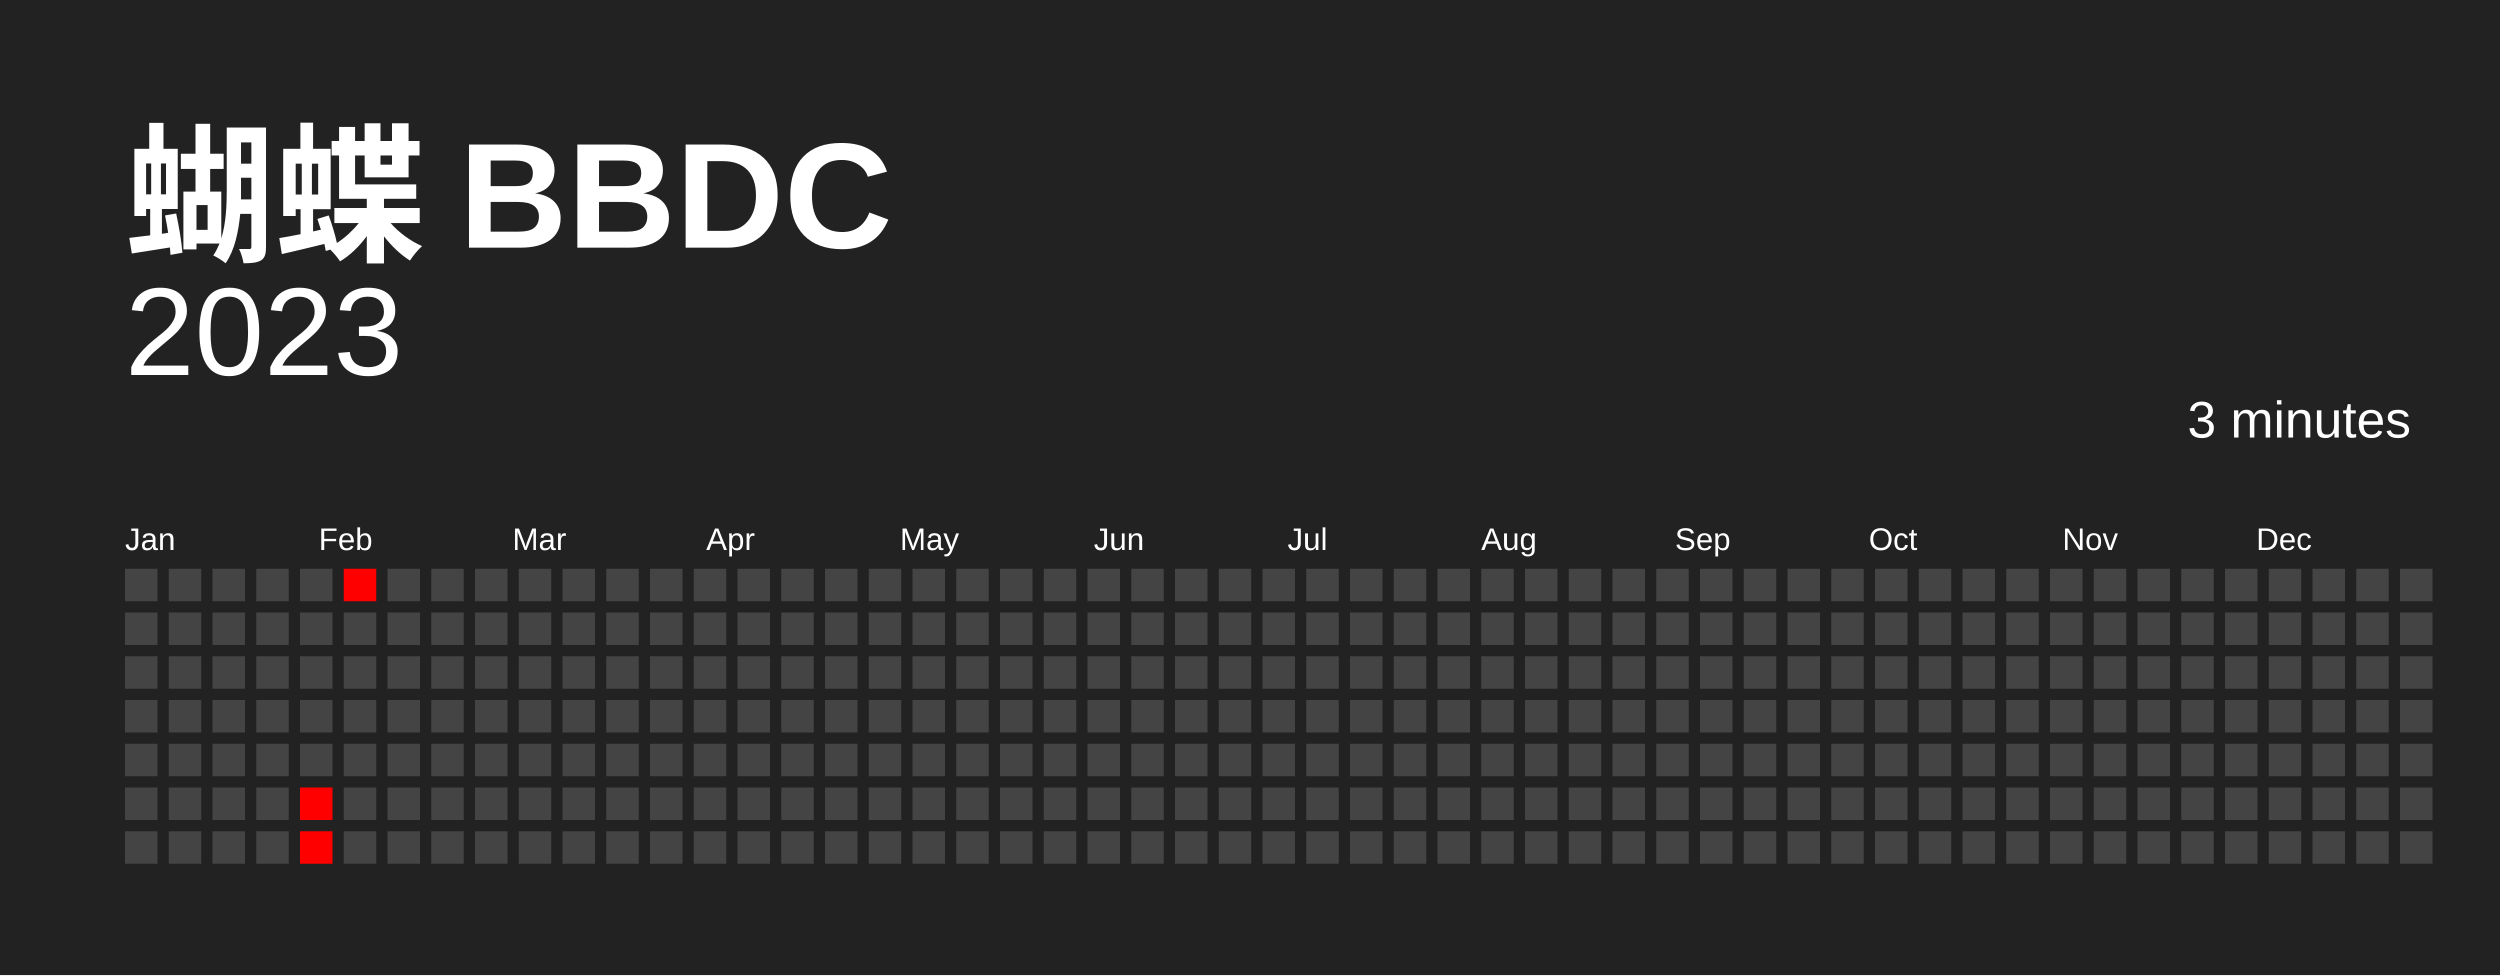
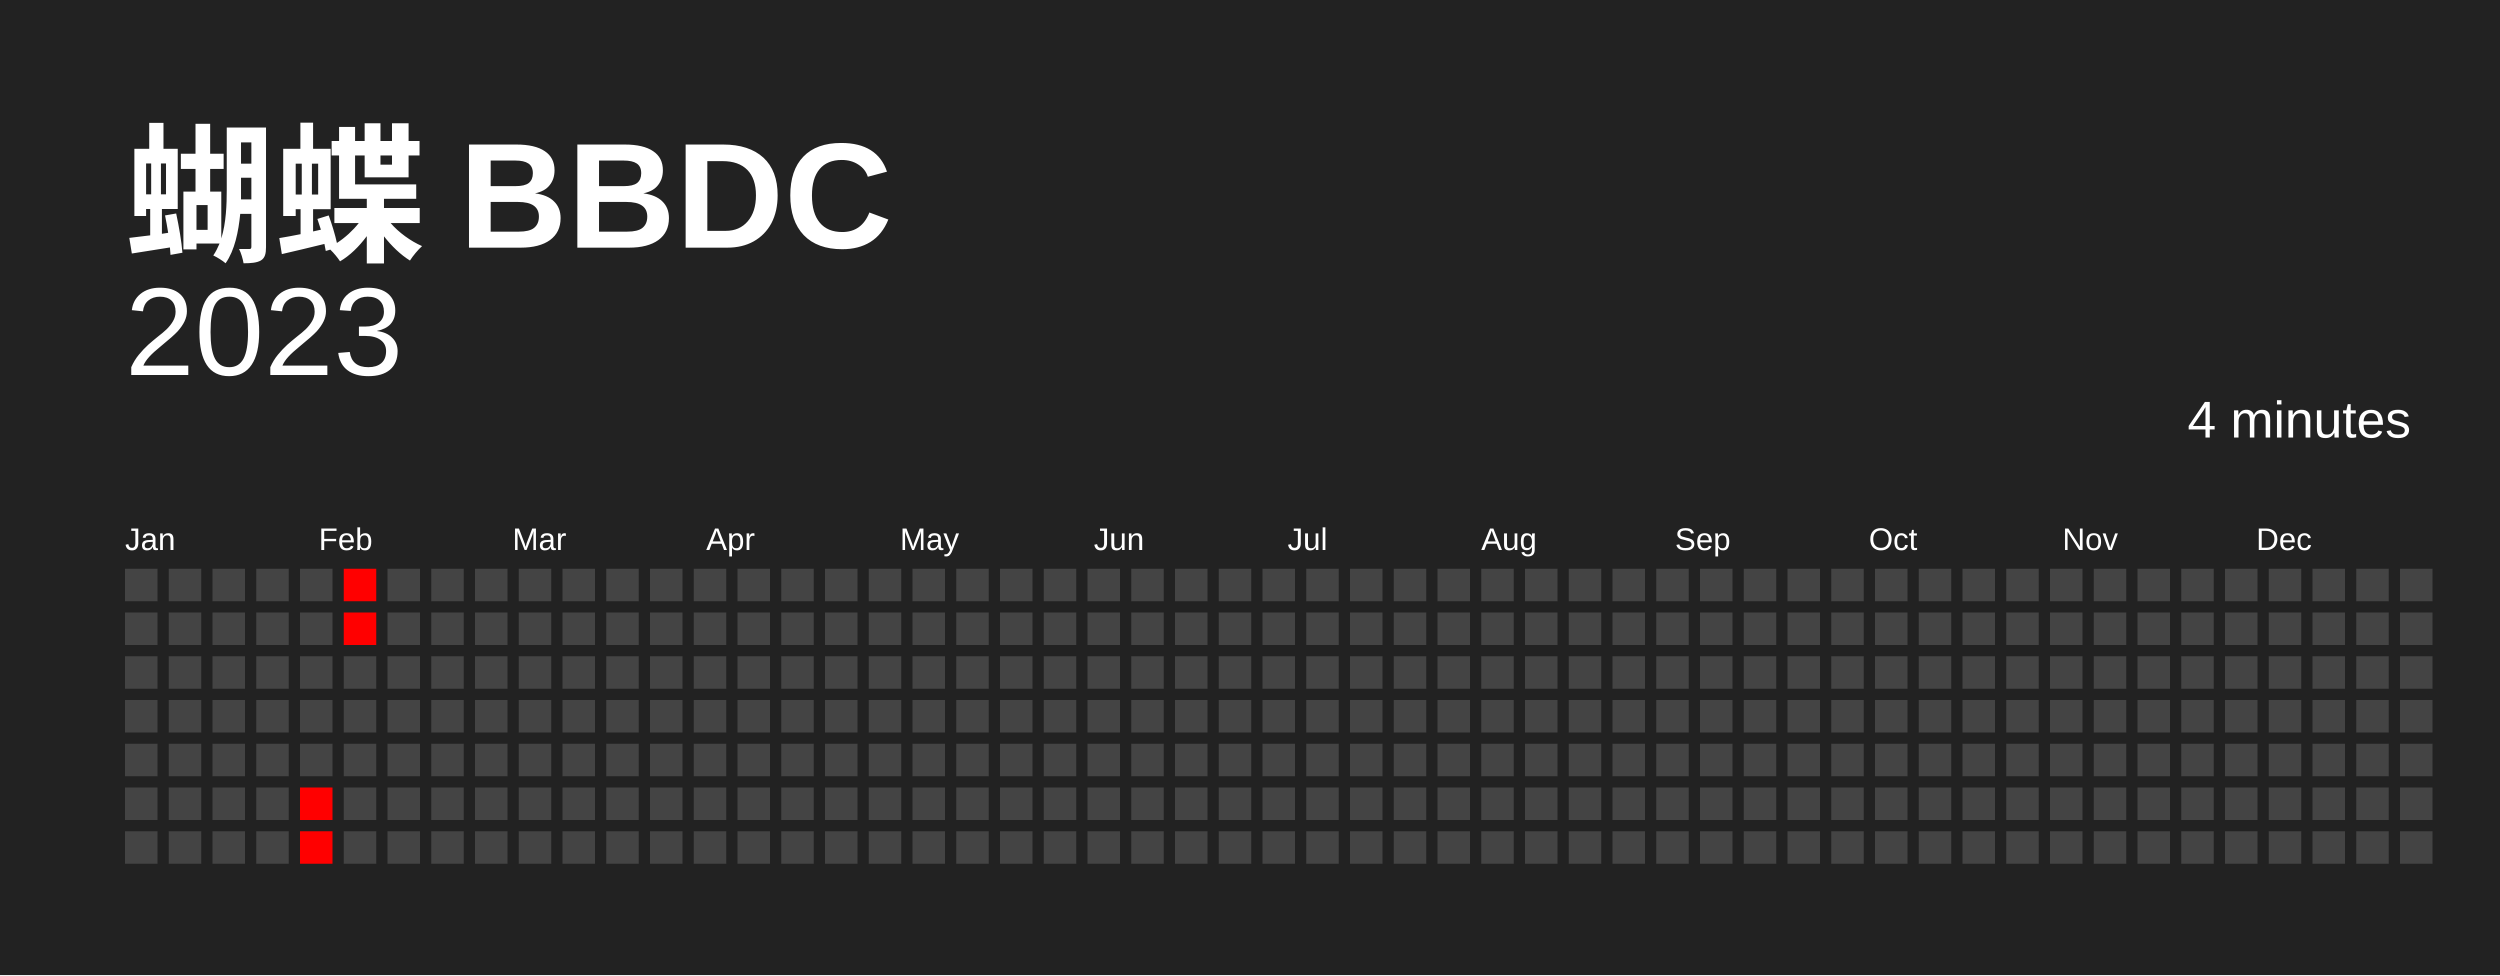
<svg xmlns="http://www.w3.org/2000/svg" baseProfile="full" height="78mm" version="1.1" viewBox="0,0,200,78" width="200mm">
  <defs />
  <rect fill="#222222" height="78" width="200" x="0" y="0" />
  <text fill="#FFFFFF" style="font-size:12px; font-family:Arial; font-weight:bold;" x="10" y="20">蝴蝶 BBDC</text>
  <text alignment-baseline="hanging" fill="#FFFFFF" style="font-size:10.0px; font-family:Arial;" x="10" y="30">2023</text>
-   <text alignment-baseline="hanging" fill="#FFFFFF" style="font-size:4.125px; font-family:Arial;" x="175" y="35">3 minutes</text>
+   <text alignment-baseline="hanging" fill="#FFFFFF" style="font-size:4.125px; font-family:Arial;" x="175" y="35">4 minutes</text>
  <text fill="#FFFFFF" style="font-size:2.5px; font-family:Arial" x="10.0" y="44">Jan</text>
  <text fill="#FFFFFF" style="font-size:2.5px; font-family:Arial" x="25.5" y="44">Feb</text>
  <text fill="#FFFFFF" style="font-size:2.5px; font-family:Arial" x="41.0" y="44">Mar</text>
  <text fill="#FFFFFF" style="font-size:2.5px; font-family:Arial" x="56.5" y="44">Apr</text>
  <text fill="#FFFFFF" style="font-size:2.5px; font-family:Arial" x="72.0" y="44">May</text>
  <text fill="#FFFFFF" style="font-size:2.5px; font-family:Arial" x="87.5" y="44">Jun</text>
  <text fill="#FFFFFF" style="font-size:2.5px; font-family:Arial" x="103.0" y="44">Jul</text>
  <text fill="#FFFFFF" style="font-size:2.5px; font-family:Arial" x="118.5" y="44">Aug</text>
  <text fill="#FFFFFF" style="font-size:2.5px; font-family:Arial" x="134.0" y="44">Sep</text>
  <text fill="#FFFFFF" style="font-size:2.5px; font-family:Arial" x="149.5" y="44">Oct</text>
  <text fill="#FFFFFF" style="font-size:2.5px; font-family:Arial" x="165.0" y="44">Nov</text>
  <text fill="#FFFFFF" style="font-size:2.5px; font-family:Arial" x="180.5" y="44">Dec</text>
  <rect fill="#444444" height="2.6" width="2.6" x="10.0" y="45.5" />
  <rect fill="#444444" height="2.6" width="2.6" x="10.0" y="49.0" />
  <rect fill="#444444" height="2.6" width="2.6" x="10.0" y="52.5" />
  <rect fill="#444444" height="2.6" width="2.6" x="10.0" y="56.0" />
  <rect fill="#444444" height="2.6" width="2.6" x="10.0" y="59.5" />
  <rect fill="#444444" height="2.6" width="2.6" x="10.0" y="63.0" />
  <rect fill="#444444" height="2.6" width="2.6" x="10.0" y="66.5" />
  <rect fill="#444444" height="2.6" width="2.6" x="13.5" y="45.5" />
  <rect fill="#444444" height="2.6" width="2.6" x="13.5" y="49.0" />
  <rect fill="#444444" height="2.6" width="2.6" x="13.5" y="52.5" />
  <rect fill="#444444" height="2.6" width="2.6" x="13.5" y="56.0" />
  <rect fill="#444444" height="2.6" width="2.6" x="13.5" y="59.5" />
  <rect fill="#444444" height="2.6" width="2.6" x="13.5" y="63.0" />
  <rect fill="#444444" height="2.6" width="2.6" x="13.5" y="66.5" />
  <rect fill="#444444" height="2.6" width="2.6" x="17.0" y="45.5" />
  <rect fill="#444444" height="2.6" width="2.6" x="17.0" y="49.0" />
  <rect fill="#444444" height="2.6" width="2.6" x="17.0" y="52.5" />
  <rect fill="#444444" height="2.6" width="2.6" x="17.0" y="56.0" />
  <rect fill="#444444" height="2.6" width="2.6" x="17.0" y="59.5" />
  <rect fill="#444444" height="2.6" width="2.6" x="17.0" y="63.0" />
  <rect fill="#444444" height="2.6" width="2.6" x="17.0" y="66.5" />
  <rect fill="#444444" height="2.6" width="2.6" x="20.5" y="45.5" />
  <rect fill="#444444" height="2.6" width="2.6" x="20.5" y="49.0" />
  <rect fill="#444444" height="2.6" width="2.6" x="20.5" y="52.5" />
  <rect fill="#444444" height="2.6" width="2.6" x="20.5" y="56.0" />
  <rect fill="#444444" height="2.6" width="2.6" x="20.5" y="59.5" />
  <rect fill="#444444" height="2.6" width="2.6" x="20.5" y="63.0" />
  <rect fill="#444444" height="2.6" width="2.6" x="20.5" y="66.5" />
  <rect fill="#444444" height="2.6" width="2.6" x="24.0" y="45.5" />
  <rect fill="#444444" height="2.6" width="2.6" x="24.0" y="49.0" />
  <rect fill="#444444" height="2.6" width="2.6" x="24.0" y="52.5" />
  <rect fill="#444444" height="2.6" width="2.6" x="24.0" y="56.0" />
  <rect fill="#444444" height="2.6" width="2.6" x="24.0" y="59.5" />
  <rect fill="#ff0000" height="2.6" width="2.6" x="24.0" y="63.0" />
  <rect fill="#ff0000" height="2.6" width="2.6" x="24.0" y="66.5" />
  <rect fill="#ff0000" height="2.6" width="2.6" x="27.5" y="45.5" />
-   <rect fill="#444444" height="2.6" width="2.6" x="27.5" y="49.0" />
+   <rect fill="#ff0000" height="2.6" width="2.6" x="27.5" y="49.0" />
  <rect fill="#444444" height="2.6" width="2.6" x="27.5" y="52.5" />
  <rect fill="#444444" height="2.6" width="2.6" x="27.5" y="56.0" />
  <rect fill="#444444" height="2.6" width="2.6" x="27.5" y="59.5" />
  <rect fill="#444444" height="2.6" width="2.6" x="27.5" y="63.0" />
  <rect fill="#444444" height="2.6" width="2.6" x="27.5" y="66.5" />
  <rect fill="#444444" height="2.6" width="2.6" x="31.0" y="45.5" />
  <rect fill="#444444" height="2.6" width="2.6" x="31.0" y="49.0" />
  <rect fill="#444444" height="2.6" width="2.6" x="31.0" y="52.5" />
  <rect fill="#444444" height="2.6" width="2.6" x="31.0" y="56.0" />
  <rect fill="#444444" height="2.6" width="2.6" x="31.0" y="59.5" />
  <rect fill="#444444" height="2.6" width="2.6" x="31.0" y="63.0" />
  <rect fill="#444444" height="2.6" width="2.6" x="31.0" y="66.5" />
  <rect fill="#444444" height="2.6" width="2.6" x="34.5" y="45.5" />
  <rect fill="#444444" height="2.6" width="2.6" x="34.5" y="49.0" />
  <rect fill="#444444" height="2.6" width="2.6" x="34.5" y="52.5" />
  <rect fill="#444444" height="2.6" width="2.6" x="34.5" y="56.0" />
  <rect fill="#444444" height="2.6" width="2.6" x="34.5" y="59.5" />
  <rect fill="#444444" height="2.6" width="2.6" x="34.5" y="63.0" />
  <rect fill="#444444" height="2.6" width="2.6" x="34.5" y="66.5" />
  <rect fill="#444444" height="2.6" width="2.6" x="38.0" y="45.5" />
  <rect fill="#444444" height="2.6" width="2.6" x="38.0" y="49.0" />
  <rect fill="#444444" height="2.6" width="2.6" x="38.0" y="52.5" />
  <rect fill="#444444" height="2.6" width="2.6" x="38.0" y="56.0" />
  <rect fill="#444444" height="2.6" width="2.6" x="38.0" y="59.5" />
  <rect fill="#444444" height="2.6" width="2.6" x="38.0" y="63.0" />
  <rect fill="#444444" height="2.6" width="2.6" x="38.0" y="66.5" />
  <rect fill="#444444" height="2.6" width="2.6" x="41.5" y="45.5" />
  <rect fill="#444444" height="2.6" width="2.6" x="41.5" y="49.0" />
  <rect fill="#444444" height="2.6" width="2.6" x="41.5" y="52.5" />
  <rect fill="#444444" height="2.6" width="2.6" x="41.5" y="56.0" />
  <rect fill="#444444" height="2.6" width="2.6" x="41.5" y="59.5" />
  <rect fill="#444444" height="2.6" width="2.6" x="41.5" y="63.0" />
  <rect fill="#444444" height="2.6" width="2.6" x="41.5" y="66.5" />
  <rect fill="#444444" height="2.6" width="2.6" x="45.0" y="45.5" />
  <rect fill="#444444" height="2.6" width="2.6" x="45.0" y="49.0" />
  <rect fill="#444444" height="2.6" width="2.6" x="45.0" y="52.5" />
  <rect fill="#444444" height="2.6" width="2.6" x="45.0" y="56.0" />
  <rect fill="#444444" height="2.6" width="2.6" x="45.0" y="59.5" />
  <rect fill="#444444" height="2.6" width="2.6" x="45.0" y="63.0" />
  <rect fill="#444444" height="2.6" width="2.6" x="45.0" y="66.5" />
  <rect fill="#444444" height="2.6" width="2.6" x="48.5" y="45.5" />
  <rect fill="#444444" height="2.6" width="2.6" x="48.5" y="49.0" />
  <rect fill="#444444" height="2.6" width="2.6" x="48.5" y="52.5" />
  <rect fill="#444444" height="2.6" width="2.6" x="48.5" y="56.0" />
  <rect fill="#444444" height="2.6" width="2.6" x="48.5" y="59.5" />
  <rect fill="#444444" height="2.6" width="2.6" x="48.5" y="63.0" />
  <rect fill="#444444" height="2.6" width="2.6" x="48.5" y="66.5" />
  <rect fill="#444444" height="2.6" width="2.6" x="52.0" y="45.5" />
  <rect fill="#444444" height="2.6" width="2.6" x="52.0" y="49.0" />
  <rect fill="#444444" height="2.6" width="2.6" x="52.0" y="52.5" />
  <rect fill="#444444" height="2.6" width="2.6" x="52.0" y="56.0" />
  <rect fill="#444444" height="2.6" width="2.6" x="52.0" y="59.5" />
  <rect fill="#444444" height="2.6" width="2.6" x="52.0" y="63.0" />
  <rect fill="#444444" height="2.6" width="2.6" x="52.0" y="66.5" />
  <rect fill="#444444" height="2.6" width="2.6" x="55.5" y="45.5" />
  <rect fill="#444444" height="2.6" width="2.6" x="55.5" y="49.0" />
  <rect fill="#444444" height="2.6" width="2.6" x="55.5" y="52.5" />
  <rect fill="#444444" height="2.6" width="2.6" x="55.5" y="56.0" />
  <rect fill="#444444" height="2.6" width="2.6" x="55.5" y="59.5" />
  <rect fill="#444444" height="2.6" width="2.6" x="55.5" y="63.0" />
  <rect fill="#444444" height="2.6" width="2.6" x="55.5" y="66.5" />
  <rect fill="#444444" height="2.6" width="2.6" x="59.0" y="45.5" />
  <rect fill="#444444" height="2.6" width="2.6" x="59.0" y="49.0" />
  <rect fill="#444444" height="2.6" width="2.6" x="59.0" y="52.5" />
  <rect fill="#444444" height="2.6" width="2.6" x="59.0" y="56.0" />
  <rect fill="#444444" height="2.6" width="2.6" x="59.0" y="59.5" />
  <rect fill="#444444" height="2.6" width="2.6" x="59.0" y="63.0" />
  <rect fill="#444444" height="2.6" width="2.6" x="59.0" y="66.5" />
  <rect fill="#444444" height="2.6" width="2.6" x="62.5" y="45.5" />
  <rect fill="#444444" height="2.6" width="2.6" x="62.5" y="49.0" />
  <rect fill="#444444" height="2.6" width="2.6" x="62.5" y="52.5" />
  <rect fill="#444444" height="2.6" width="2.6" x="62.5" y="56.0" />
  <rect fill="#444444" height="2.6" width="2.6" x="62.5" y="59.5" />
  <rect fill="#444444" height="2.6" width="2.6" x="62.5" y="63.0" />
  <rect fill="#444444" height="2.6" width="2.6" x="62.5" y="66.5" />
  <rect fill="#444444" height="2.6" width="2.6" x="66.0" y="45.5" />
  <rect fill="#444444" height="2.6" width="2.6" x="66.0" y="49.0" />
  <rect fill="#444444" height="2.6" width="2.6" x="66.0" y="52.5" />
  <rect fill="#444444" height="2.6" width="2.6" x="66.0" y="56.0" />
  <rect fill="#444444" height="2.6" width="2.6" x="66.0" y="59.5" />
  <rect fill="#444444" height="2.6" width="2.6" x="66.0" y="63.0" />
  <rect fill="#444444" height="2.6" width="2.6" x="66.0" y="66.5" />
  <rect fill="#444444" height="2.6" width="2.6" x="69.5" y="45.5" />
  <rect fill="#444444" height="2.6" width="2.6" x="69.5" y="49.0" />
  <rect fill="#444444" height="2.6" width="2.6" x="69.5" y="52.5" />
  <rect fill="#444444" height="2.6" width="2.6" x="69.5" y="56.0" />
  <rect fill="#444444" height="2.6" width="2.6" x="69.5" y="59.5" />
  <rect fill="#444444" height="2.6" width="2.6" x="69.5" y="63.0" />
  <rect fill="#444444" height="2.6" width="2.6" x="69.5" y="66.5" />
  <rect fill="#444444" height="2.6" width="2.6" x="73.0" y="45.5" />
  <rect fill="#444444" height="2.6" width="2.6" x="73.0" y="49.0" />
  <rect fill="#444444" height="2.6" width="2.6" x="73.0" y="52.5" />
  <rect fill="#444444" height="2.6" width="2.6" x="73.0" y="56.0" />
  <rect fill="#444444" height="2.6" width="2.6" x="73.0" y="59.5" />
  <rect fill="#444444" height="2.6" width="2.6" x="73.0" y="63.0" />
  <rect fill="#444444" height="2.6" width="2.6" x="73.0" y="66.5" />
  <rect fill="#444444" height="2.6" width="2.6" x="76.5" y="45.5" />
  <rect fill="#444444" height="2.6" width="2.6" x="76.5" y="49.0" />
  <rect fill="#444444" height="2.6" width="2.6" x="76.5" y="52.5" />
  <rect fill="#444444" height="2.6" width="2.6" x="76.5" y="56.0" />
  <rect fill="#444444" height="2.6" width="2.6" x="76.5" y="59.5" />
  <rect fill="#444444" height="2.6" width="2.6" x="76.5" y="63.0" />
  <rect fill="#444444" height="2.6" width="2.6" x="76.5" y="66.5" />
  <rect fill="#444444" height="2.6" width="2.6" x="80.0" y="45.5" />
  <rect fill="#444444" height="2.6" width="2.6" x="80.0" y="49.0" />
  <rect fill="#444444" height="2.6" width="2.6" x="80.0" y="52.5" />
  <rect fill="#444444" height="2.6" width="2.6" x="80.0" y="56.0" />
  <rect fill="#444444" height="2.6" width="2.6" x="80.0" y="59.5" />
  <rect fill="#444444" height="2.6" width="2.6" x="80.0" y="63.0" />
  <rect fill="#444444" height="2.6" width="2.6" x="80.0" y="66.5" />
  <rect fill="#444444" height="2.6" width="2.6" x="83.5" y="45.5" />
  <rect fill="#444444" height="2.6" width="2.6" x="83.5" y="49.0" />
  <rect fill="#444444" height="2.6" width="2.6" x="83.5" y="52.5" />
  <rect fill="#444444" height="2.6" width="2.6" x="83.5" y="56.0" />
  <rect fill="#444444" height="2.6" width="2.6" x="83.5" y="59.5" />
  <rect fill="#444444" height="2.6" width="2.6" x="83.5" y="63.0" />
  <rect fill="#444444" height="2.6" width="2.6" x="83.5" y="66.5" />
  <rect fill="#444444" height="2.6" width="2.6" x="87.0" y="45.5" />
  <rect fill="#444444" height="2.6" width="2.6" x="87.0" y="49.0" />
  <rect fill="#444444" height="2.6" width="2.6" x="87.0" y="52.5" />
  <rect fill="#444444" height="2.6" width="2.6" x="87.0" y="56.0" />
  <rect fill="#444444" height="2.6" width="2.6" x="87.0" y="59.5" />
  <rect fill="#444444" height="2.6" width="2.6" x="87.0" y="63.0" />
  <rect fill="#444444" height="2.6" width="2.6" x="87.0" y="66.5" />
  <rect fill="#444444" height="2.6" width="2.6" x="90.5" y="45.5" />
  <rect fill="#444444" height="2.6" width="2.6" x="90.5" y="49.0" />
  <rect fill="#444444" height="2.6" width="2.6" x="90.5" y="52.5" />
  <rect fill="#444444" height="2.6" width="2.6" x="90.5" y="56.0" />
  <rect fill="#444444" height="2.6" width="2.6" x="90.5" y="59.5" />
  <rect fill="#444444" height="2.6" width="2.6" x="90.5" y="63.0" />
  <rect fill="#444444" height="2.6" width="2.6" x="90.5" y="66.5" />
  <rect fill="#444444" height="2.6" width="2.6" x="94.0" y="45.5" />
  <rect fill="#444444" height="2.6" width="2.6" x="94.0" y="49.0" />
  <rect fill="#444444" height="2.6" width="2.6" x="94.0" y="52.5" />
  <rect fill="#444444" height="2.6" width="2.6" x="94.0" y="56.0" />
  <rect fill="#444444" height="2.6" width="2.6" x="94.0" y="59.5" />
  <rect fill="#444444" height="2.6" width="2.6" x="94.0" y="63.0" />
  <rect fill="#444444" height="2.6" width="2.6" x="94.0" y="66.5" />
  <rect fill="#444444" height="2.6" width="2.6" x="97.5" y="45.5" />
  <rect fill="#444444" height="2.6" width="2.6" x="97.5" y="49.0" />
  <rect fill="#444444" height="2.6" width="2.6" x="97.5" y="52.5" />
  <rect fill="#444444" height="2.6" width="2.6" x="97.5" y="56.0" />
  <rect fill="#444444" height="2.6" width="2.6" x="97.5" y="59.5" />
  <rect fill="#444444" height="2.6" width="2.6" x="97.5" y="63.0" />
  <rect fill="#444444" height="2.6" width="2.6" x="97.5" y="66.5" />
  <rect fill="#444444" height="2.6" width="2.6" x="101.0" y="45.5" />
  <rect fill="#444444" height="2.6" width="2.6" x="101.0" y="49.0" />
  <rect fill="#444444" height="2.6" width="2.6" x="101.0" y="52.5" />
  <rect fill="#444444" height="2.6" width="2.6" x="101.0" y="56.0" />
  <rect fill="#444444" height="2.6" width="2.6" x="101.0" y="59.5" />
  <rect fill="#444444" height="2.6" width="2.6" x="101.0" y="63.0" />
  <rect fill="#444444" height="2.6" width="2.6" x="101.0" y="66.5" />
  <rect fill="#444444" height="2.6" width="2.6" x="104.5" y="45.5" />
  <rect fill="#444444" height="2.6" width="2.6" x="104.5" y="49.0" />
  <rect fill="#444444" height="2.6" width="2.6" x="104.5" y="52.5" />
  <rect fill="#444444" height="2.6" width="2.6" x="104.5" y="56.0" />
  <rect fill="#444444" height="2.6" width="2.6" x="104.5" y="59.5" />
  <rect fill="#444444" height="2.6" width="2.6" x="104.5" y="63.0" />
  <rect fill="#444444" height="2.6" width="2.6" x="104.5" y="66.5" />
  <rect fill="#444444" height="2.6" width="2.6" x="108.0" y="45.5" />
  <rect fill="#444444" height="2.6" width="2.6" x="108.0" y="49.0" />
  <rect fill="#444444" height="2.6" width="2.6" x="108.0" y="52.5" />
  <rect fill="#444444" height="2.6" width="2.6" x="108.0" y="56.0" />
  <rect fill="#444444" height="2.6" width="2.6" x="108.0" y="59.5" />
  <rect fill="#444444" height="2.6" width="2.6" x="108.0" y="63.0" />
  <rect fill="#444444" height="2.6" width="2.6" x="108.0" y="66.5" />
  <rect fill="#444444" height="2.6" width="2.6" x="111.5" y="45.5" />
  <rect fill="#444444" height="2.6" width="2.6" x="111.5" y="49.0" />
  <rect fill="#444444" height="2.6" width="2.6" x="111.5" y="52.5" />
  <rect fill="#444444" height="2.6" width="2.6" x="111.5" y="56.0" />
  <rect fill="#444444" height="2.6" width="2.6" x="111.5" y="59.5" />
  <rect fill="#444444" height="2.6" width="2.6" x="111.5" y="63.0" />
  <rect fill="#444444" height="2.6" width="2.6" x="111.5" y="66.5" />
  <rect fill="#444444" height="2.6" width="2.6" x="115.0" y="45.5" />
  <rect fill="#444444" height="2.6" width="2.6" x="115.0" y="49.0" />
  <rect fill="#444444" height="2.6" width="2.6" x="115.0" y="52.5" />
  <rect fill="#444444" height="2.6" width="2.6" x="115.0" y="56.0" />
  <rect fill="#444444" height="2.6" width="2.6" x="115.0" y="59.5" />
  <rect fill="#444444" height="2.6" width="2.6" x="115.0" y="63.0" />
  <rect fill="#444444" height="2.6" width="2.6" x="115.0" y="66.5" />
  <rect fill="#444444" height="2.6" width="2.6" x="118.5" y="45.5" />
  <rect fill="#444444" height="2.6" width="2.6" x="118.5" y="49.0" />
  <rect fill="#444444" height="2.6" width="2.6" x="118.5" y="52.5" />
  <rect fill="#444444" height="2.6" width="2.6" x="118.5" y="56.0" />
  <rect fill="#444444" height="2.6" width="2.6" x="118.5" y="59.5" />
  <rect fill="#444444" height="2.6" width="2.6" x="118.5" y="63.0" />
  <rect fill="#444444" height="2.6" width="2.6" x="118.5" y="66.5" />
  <rect fill="#444444" height="2.6" width="2.6" x="122.0" y="45.5" />
  <rect fill="#444444" height="2.6" width="2.6" x="122.0" y="49.0" />
  <rect fill="#444444" height="2.6" width="2.6" x="122.0" y="52.5" />
  <rect fill="#444444" height="2.6" width="2.6" x="122.0" y="56.0" />
  <rect fill="#444444" height="2.6" width="2.6" x="122.0" y="59.5" />
  <rect fill="#444444" height="2.6" width="2.6" x="122.0" y="63.0" />
  <rect fill="#444444" height="2.6" width="2.6" x="122.0" y="66.5" />
  <rect fill="#444444" height="2.6" width="2.6" x="125.5" y="45.5" />
  <rect fill="#444444" height="2.6" width="2.6" x="125.5" y="49.0" />
  <rect fill="#444444" height="2.6" width="2.6" x="125.5" y="52.5" />
  <rect fill="#444444" height="2.6" width="2.6" x="125.5" y="56.0" />
  <rect fill="#444444" height="2.6" width="2.6" x="125.5" y="59.5" />
  <rect fill="#444444" height="2.6" width="2.6" x="125.5" y="63.0" />
  <rect fill="#444444" height="2.6" width="2.6" x="125.5" y="66.5" />
  <rect fill="#444444" height="2.6" width="2.6" x="129.0" y="45.5" />
  <rect fill="#444444" height="2.6" width="2.6" x="129.0" y="49.0" />
  <rect fill="#444444" height="2.6" width="2.6" x="129.0" y="52.5" />
  <rect fill="#444444" height="2.6" width="2.6" x="129.0" y="56.0" />
  <rect fill="#444444" height="2.6" width="2.6" x="129.0" y="59.5" />
  <rect fill="#444444" height="2.6" width="2.6" x="129.0" y="63.0" />
  <rect fill="#444444" height="2.6" width="2.6" x="129.0" y="66.5" />
  <rect fill="#444444" height="2.6" width="2.6" x="132.5" y="45.5" />
  <rect fill="#444444" height="2.6" width="2.6" x="132.5" y="49.0" />
  <rect fill="#444444" height="2.6" width="2.6" x="132.5" y="52.5" />
  <rect fill="#444444" height="2.6" width="2.6" x="132.5" y="56.0" />
  <rect fill="#444444" height="2.6" width="2.6" x="132.5" y="59.5" />
  <rect fill="#444444" height="2.6" width="2.6" x="132.5" y="63.0" />
  <rect fill="#444444" height="2.6" width="2.6" x="132.5" y="66.5" />
  <rect fill="#444444" height="2.6" width="2.6" x="136.0" y="45.5" />
  <rect fill="#444444" height="2.6" width="2.6" x="136.0" y="49.0" />
  <rect fill="#444444" height="2.6" width="2.6" x="136.0" y="52.5" />
  <rect fill="#444444" height="2.6" width="2.6" x="136.0" y="56.0" />
  <rect fill="#444444" height="2.6" width="2.6" x="136.0" y="59.5" />
  <rect fill="#444444" height="2.6" width="2.6" x="136.0" y="63.0" />
  <rect fill="#444444" height="2.6" width="2.6" x="136.0" y="66.5" />
  <rect fill="#444444" height="2.6" width="2.6" x="139.5" y="45.5" />
  <rect fill="#444444" height="2.6" width="2.6" x="139.5" y="49.0" />
  <rect fill="#444444" height="2.6" width="2.6" x="139.5" y="52.5" />
  <rect fill="#444444" height="2.6" width="2.6" x="139.5" y="56.0" />
  <rect fill="#444444" height="2.6" width="2.6" x="139.5" y="59.5" />
  <rect fill="#444444" height="2.6" width="2.6" x="139.5" y="63.0" />
  <rect fill="#444444" height="2.6" width="2.6" x="139.5" y="66.5" />
  <rect fill="#444444" height="2.6" width="2.6" x="143.0" y="45.5" />
  <rect fill="#444444" height="2.6" width="2.6" x="143.0" y="49.0" />
  <rect fill="#444444" height="2.6" width="2.6" x="143.0" y="52.5" />
  <rect fill="#444444" height="2.6" width="2.6" x="143.0" y="56.0" />
  <rect fill="#444444" height="2.6" width="2.6" x="143.0" y="59.5" />
  <rect fill="#444444" height="2.6" width="2.6" x="143.0" y="63.0" />
  <rect fill="#444444" height="2.6" width="2.6" x="143.0" y="66.5" />
  <rect fill="#444444" height="2.6" width="2.6" x="146.5" y="45.5" />
  <rect fill="#444444" height="2.6" width="2.6" x="146.5" y="49.0" />
  <rect fill="#444444" height="2.6" width="2.6" x="146.5" y="52.5" />
  <rect fill="#444444" height="2.6" width="2.6" x="146.5" y="56.0" />
  <rect fill="#444444" height="2.6" width="2.6" x="146.5" y="59.5" />
  <rect fill="#444444" height="2.6" width="2.6" x="146.5" y="63.0" />
  <rect fill="#444444" height="2.6" width="2.6" x="146.5" y="66.5" />
  <rect fill="#444444" height="2.6" width="2.6" x="150.0" y="45.5" />
  <rect fill="#444444" height="2.6" width="2.6" x="150.0" y="49.0" />
  <rect fill="#444444" height="2.6" width="2.6" x="150.0" y="52.5" />
  <rect fill="#444444" height="2.6" width="2.6" x="150.0" y="56.0" />
  <rect fill="#444444" height="2.6" width="2.6" x="150.0" y="59.5" />
  <rect fill="#444444" height="2.6" width="2.6" x="150.0" y="63.0" />
  <rect fill="#444444" height="2.6" width="2.6" x="150.0" y="66.5" />
  <rect fill="#444444" height="2.6" width="2.6" x="153.5" y="45.5" />
  <rect fill="#444444" height="2.6" width="2.6" x="153.5" y="49.0" />
  <rect fill="#444444" height="2.6" width="2.6" x="153.5" y="52.5" />
  <rect fill="#444444" height="2.6" width="2.6" x="153.5" y="56.0" />
  <rect fill="#444444" height="2.6" width="2.6" x="153.5" y="59.5" />
  <rect fill="#444444" height="2.6" width="2.6" x="153.5" y="63.0" />
  <rect fill="#444444" height="2.6" width="2.6" x="153.5" y="66.5" />
  <rect fill="#444444" height="2.6" width="2.6" x="157.0" y="45.5" />
  <rect fill="#444444" height="2.6" width="2.6" x="157.0" y="49.0" />
  <rect fill="#444444" height="2.6" width="2.6" x="157.0" y="52.5" />
  <rect fill="#444444" height="2.6" width="2.6" x="157.0" y="56.0" />
  <rect fill="#444444" height="2.6" width="2.6" x="157.0" y="59.5" />
  <rect fill="#444444" height="2.6" width="2.6" x="157.0" y="63.0" />
  <rect fill="#444444" height="2.6" width="2.6" x="157.0" y="66.5" />
  <rect fill="#444444" height="2.6" width="2.6" x="160.5" y="45.5" />
  <rect fill="#444444" height="2.6" width="2.6" x="160.5" y="49.0" />
  <rect fill="#444444" height="2.6" width="2.6" x="160.5" y="52.5" />
  <rect fill="#444444" height="2.6" width="2.6" x="160.5" y="56.0" />
  <rect fill="#444444" height="2.6" width="2.6" x="160.5" y="59.5" />
  <rect fill="#444444" height="2.6" width="2.6" x="160.5" y="63.0" />
  <rect fill="#444444" height="2.6" width="2.6" x="160.5" y="66.5" />
  <rect fill="#444444" height="2.6" width="2.6" x="164.0" y="45.5" />
  <rect fill="#444444" height="2.6" width="2.6" x="164.0" y="49.0" />
  <rect fill="#444444" height="2.6" width="2.6" x="164.0" y="52.5" />
  <rect fill="#444444" height="2.6" width="2.6" x="164.0" y="56.0" />
  <rect fill="#444444" height="2.6" width="2.6" x="164.0" y="59.5" />
  <rect fill="#444444" height="2.6" width="2.6" x="164.0" y="63.0" />
  <rect fill="#444444" height="2.6" width="2.6" x="164.0" y="66.5" />
  <rect fill="#444444" height="2.6" width="2.6" x="167.5" y="45.5" />
  <rect fill="#444444" height="2.6" width="2.6" x="167.5" y="49.0" />
  <rect fill="#444444" height="2.6" width="2.6" x="167.5" y="52.5" />
  <rect fill="#444444" height="2.6" width="2.6" x="167.5" y="56.0" />
  <rect fill="#444444" height="2.6" width="2.6" x="167.5" y="59.5" />
  <rect fill="#444444" height="2.6" width="2.6" x="167.5" y="63.0" />
  <rect fill="#444444" height="2.6" width="2.6" x="167.5" y="66.5" />
  <rect fill="#444444" height="2.6" width="2.6" x="171.0" y="45.5" />
  <rect fill="#444444" height="2.6" width="2.6" x="171.0" y="49.0" />
  <rect fill="#444444" height="2.6" width="2.6" x="171.0" y="52.5" />
  <rect fill="#444444" height="2.6" width="2.6" x="171.0" y="56.0" />
  <rect fill="#444444" height="2.6" width="2.6" x="171.0" y="59.5" />
  <rect fill="#444444" height="2.6" width="2.6" x="171.0" y="63.0" />
  <rect fill="#444444" height="2.6" width="2.6" x="171.0" y="66.5" />
  <rect fill="#444444" height="2.6" width="2.6" x="174.5" y="45.5" />
  <rect fill="#444444" height="2.6" width="2.6" x="174.5" y="49.0" />
  <rect fill="#444444" height="2.6" width="2.6" x="174.5" y="52.5" />
  <rect fill="#444444" height="2.6" width="2.6" x="174.5" y="56.0" />
  <rect fill="#444444" height="2.6" width="2.6" x="174.5" y="59.5" />
  <rect fill="#444444" height="2.6" width="2.6" x="174.5" y="63.0" />
  <rect fill="#444444" height="2.6" width="2.6" x="174.5" y="66.5" />
  <rect fill="#444444" height="2.6" width="2.6" x="178.0" y="45.5" />
  <rect fill="#444444" height="2.6" width="2.6" x="178.0" y="49.0" />
  <rect fill="#444444" height="2.6" width="2.6" x="178.0" y="52.5" />
  <rect fill="#444444" height="2.6" width="2.6" x="178.0" y="56.0" />
  <rect fill="#444444" height="2.6" width="2.6" x="178.0" y="59.5" />
  <rect fill="#444444" height="2.6" width="2.6" x="178.0" y="63.0" />
  <rect fill="#444444" height="2.6" width="2.6" x="178.0" y="66.5" />
  <rect fill="#444444" height="2.6" width="2.6" x="181.5" y="45.5" />
  <rect fill="#444444" height="2.6" width="2.6" x="181.5" y="49.0" />
  <rect fill="#444444" height="2.6" width="2.6" x="181.5" y="52.5" />
  <rect fill="#444444" height="2.6" width="2.6" x="181.5" y="56.0" />
  <rect fill="#444444" height="2.6" width="2.6" x="181.5" y="59.5" />
  <rect fill="#444444" height="2.6" width="2.6" x="181.5" y="63.0" />
  <rect fill="#444444" height="2.6" width="2.6" x="181.5" y="66.5" />
  <rect fill="#444444" height="2.6" width="2.6" x="185.0" y="45.5" />
  <rect fill="#444444" height="2.6" width="2.6" x="185.0" y="49.0" />
  <rect fill="#444444" height="2.6" width="2.6" x="185.0" y="52.5" />
  <rect fill="#444444" height="2.6" width="2.6" x="185.0" y="56.0" />
  <rect fill="#444444" height="2.6" width="2.6" x="185.0" y="59.5" />
  <rect fill="#444444" height="2.6" width="2.6" x="185.0" y="63.0" />
  <rect fill="#444444" height="2.6" width="2.6" x="185.0" y="66.5" />
  <rect fill="#444444" height="2.6" width="2.6" x="188.5" y="45.5" />
  <rect fill="#444444" height="2.6" width="2.6" x="188.5" y="49.0" />
  <rect fill="#444444" height="2.6" width="2.6" x="188.5" y="52.5" />
  <rect fill="#444444" height="2.6" width="2.6" x="188.5" y="56.0" />
  <rect fill="#444444" height="2.6" width="2.6" x="188.5" y="59.5" />
  <rect fill="#444444" height="2.6" width="2.6" x="188.5" y="63.0" />
  <rect fill="#444444" height="2.6" width="2.6" x="188.5" y="66.5" />
  <rect fill="#444444" height="2.6" width="2.6" x="192.0" y="45.5" />
  <rect fill="#444444" height="2.6" width="2.6" x="192.0" y="49.0" />
  <rect fill="#444444" height="2.6" width="2.6" x="192.0" y="52.5" />
  <rect fill="#444444" height="2.6" width="2.6" x="192.0" y="56.0" />
  <rect fill="#444444" height="2.6" width="2.6" x="192.0" y="59.5" />
  <rect fill="#444444" height="2.6" width="2.6" x="192.0" y="63.0" />
  <rect fill="#444444" height="2.6" width="2.6" x="192.0" y="66.5" />
</svg>
